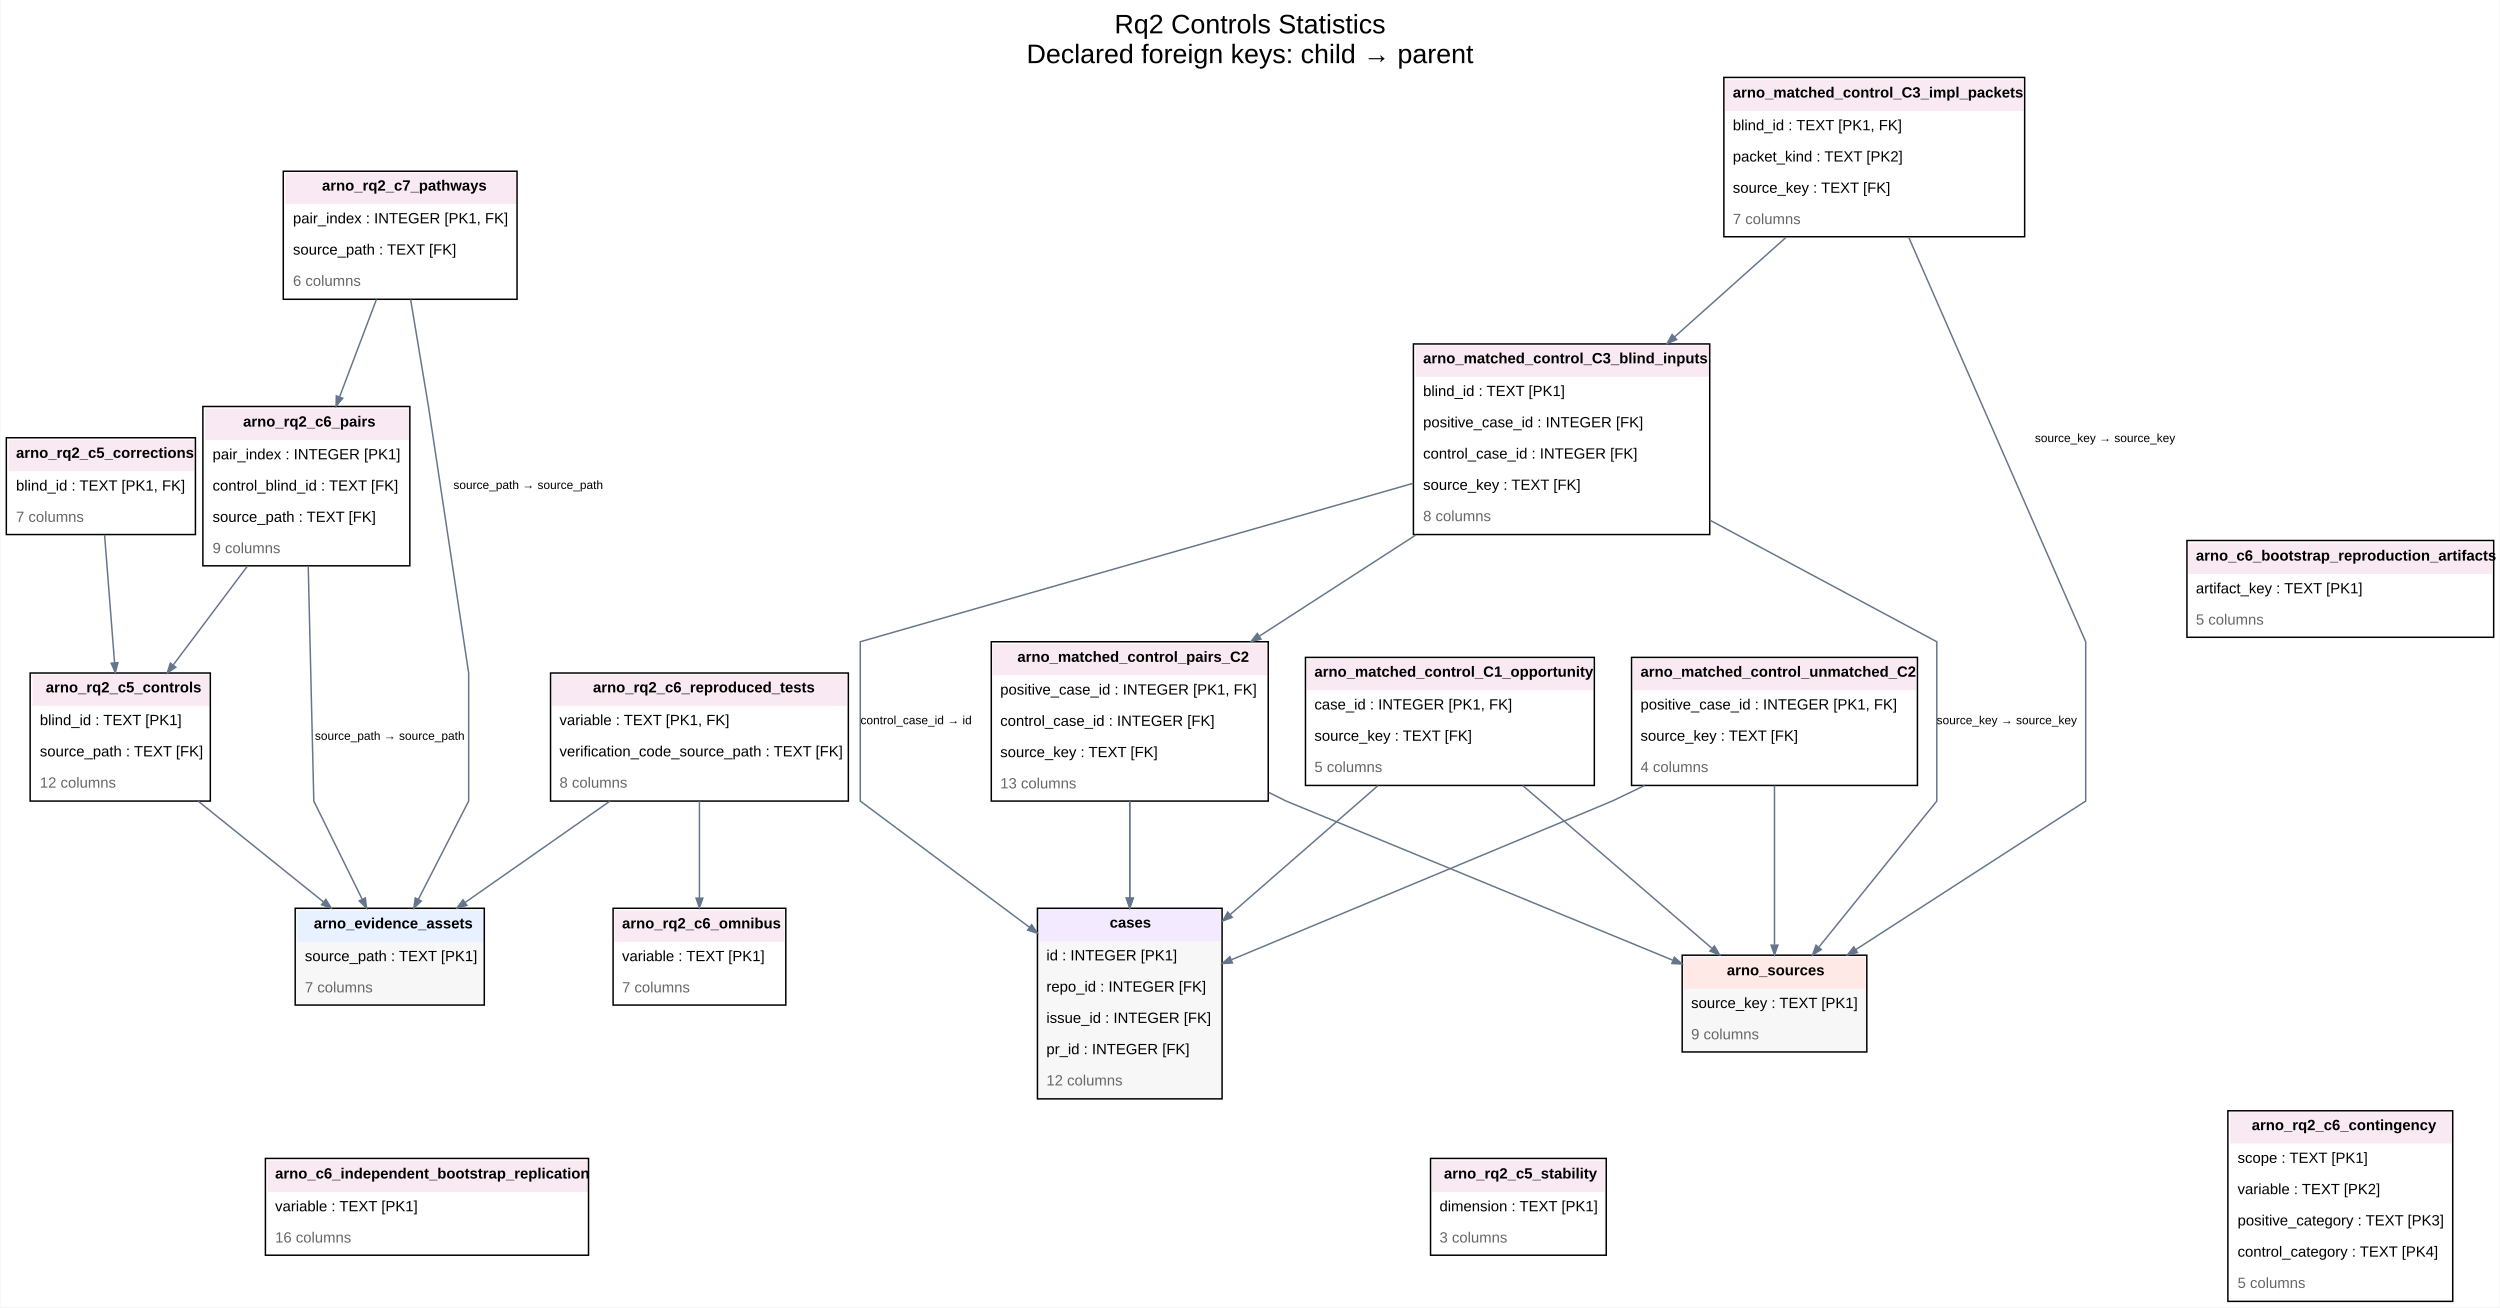
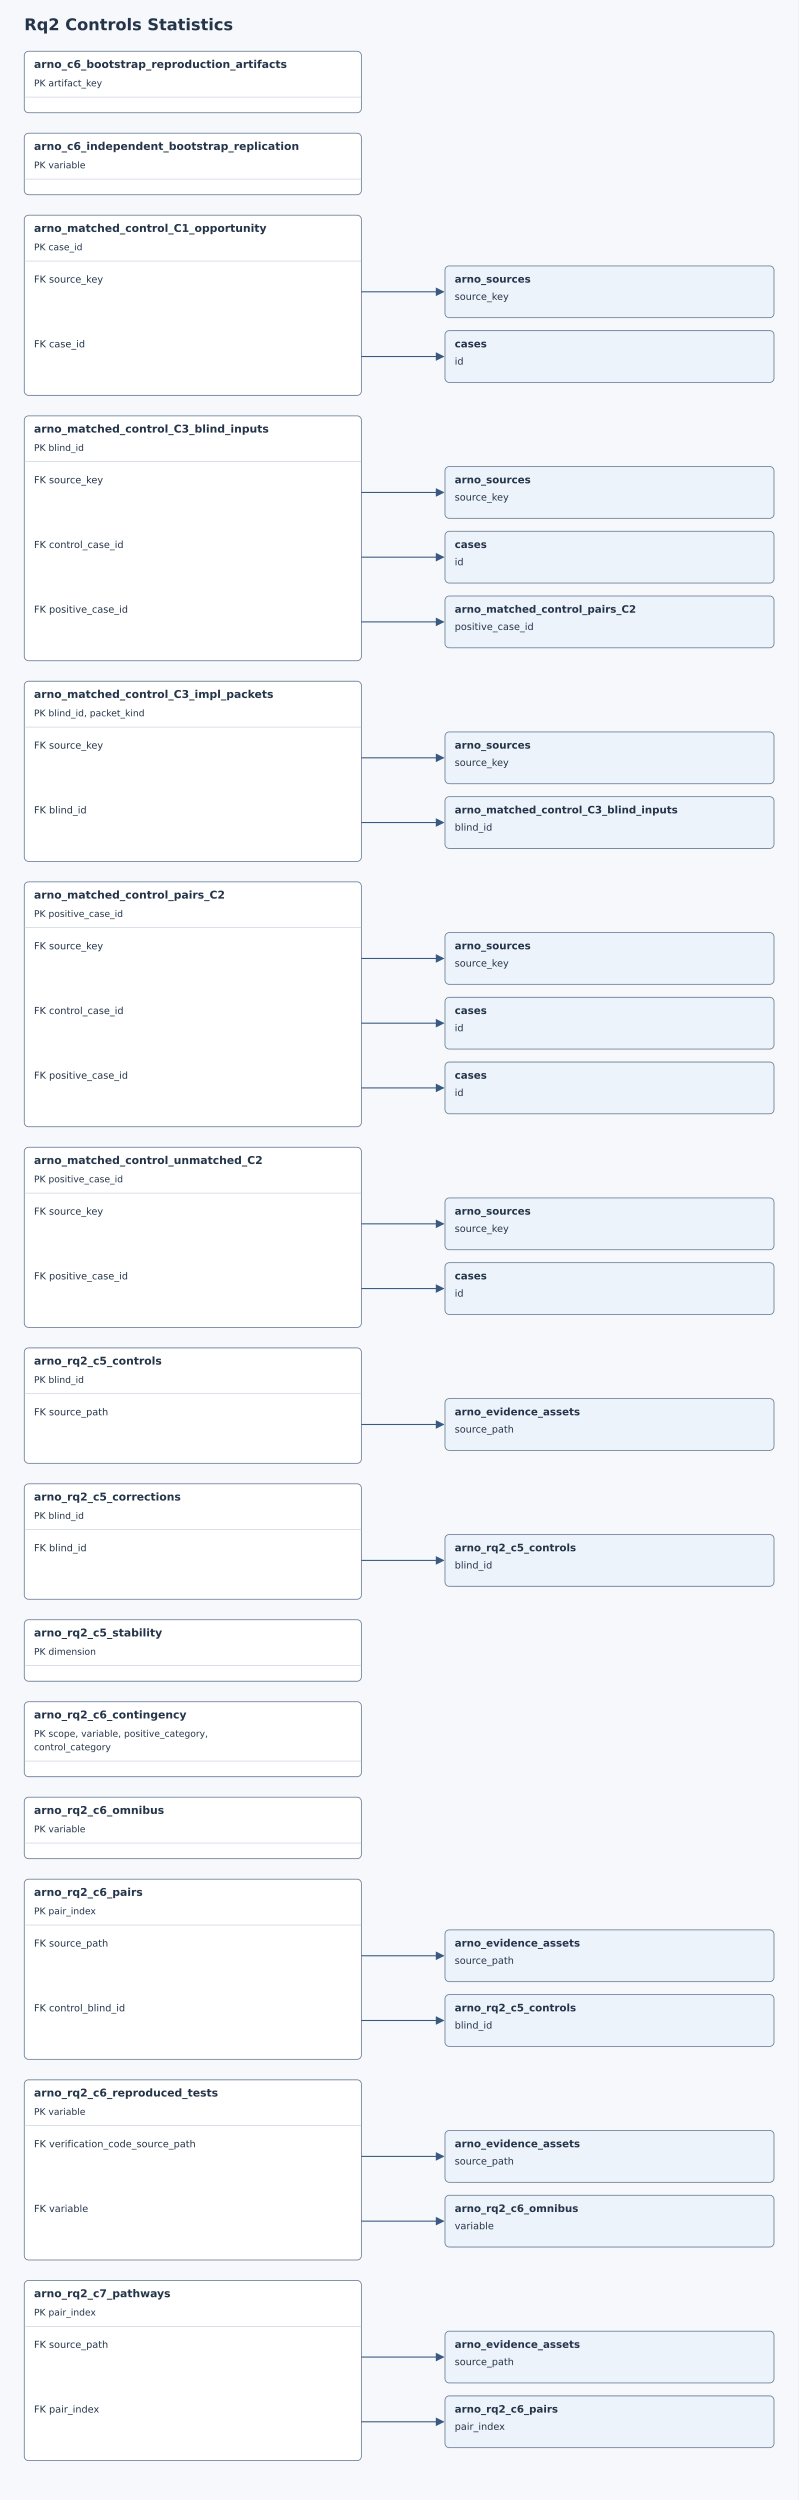
- <svg xmlns="http://www.w3.org/2000/svg" xmlns:xlink="http://www.w3.org/1999/xlink" width="1679pt" height="878pt" viewBox="0.00 0.00 1678.50 878.00">
-   <g id="graph0" class="graph" transform="scale(1 1) rotate(0) translate(4 874)">
-     <polygon fill="white" stroke="transparent" points="-4,4 -4,-874 1674.5,-874 1674.5,4 -4,4" />
-     <text text-anchor="middle" x="835.25" y="-851.6" font-family="Arial" font-size="18.00">Rq2 Controls Statistics</text>
-     <text text-anchor="middle" x="835.25" y="-831.6" font-family="Arial" font-size="18.00">Declared foreign keys: child → parent</text>
-     <g id="node1" class="node">
-       <g id="a_node1">
-         <a xlink:title="artifact_provenance (external context)">
-           <polygon fill="#f7f7f7" stroke="transparent" points="194,-199 194,-264 321,-264 321,-199 194,-199" />
-           <polygon fill="#e8f1ff" stroke="transparent" points="195.5,-241.5 195.5,-262.5 320.5,-262.5 320.5,-241.5 195.5,-241.5" />
-           <text text-anchor="start" x="206.5" y="-250.5" font-family="Arial" font-weight="bold" font-size="10.00">arno_evidence_assets</text>
-           <text text-anchor="start" x="200.5" y="-228.5" font-family="Arial" font-size="10.00">source_path : TEXT [PK1]</text>
-           <text text-anchor="start" x="200.5" y="-207.5" font-family="Arial" font-size="10.00" fill="#666666">7 columns</text>
-           <polygon fill="none" stroke="black" points="194,-199 194,-264 321,-264 321,-199 194,-199" />
-         </a>
-       </g>
-     </g>
-     <g id="node2" class="node">
-       <g id="a_node2">
-         <a xlink:title="mining_baseline (external context)">
-           <polygon fill="#f7f7f7" stroke="transparent" points="692.5,-136 692.5,-264 816.5,-264 816.5,-136 692.5,-136" />
-           <polygon fill="#f4eaff" stroke="transparent" points="693.5,-242 693.5,-263 815.5,-263 815.5,-242 693.5,-242" />
-           <text text-anchor="start" x="741" y="-251" font-family="Arial" font-weight="bold" font-size="10.00">cases</text>
-           <text text-anchor="start" x="698.5" y="-229" font-family="Arial" font-size="10.00">id : INTEGER [PK1]</text>
-           <text text-anchor="start" x="698.5" y="-208" font-family="Arial" font-size="10.00">repo_id : INTEGER [FK]</text>
-           <text text-anchor="start" x="698.5" y="-187" font-family="Arial" font-size="10.00">issue_id : INTEGER [FK]</text>
-           <text text-anchor="start" x="698.5" y="-166" font-family="Arial" font-size="10.00">pr_id : INTEGER [FK]</text>
-           <text text-anchor="start" x="698.5" y="-145" font-family="Arial" font-size="10.00" fill="#666666">12 columns</text>
-           <polygon fill="none" stroke="black" points="692.5,-136 692.5,-264 816.5,-264 816.5,-136 692.5,-136" />
-         </a>
-       </g>
-     </g>
-     <g id="node3" class="node">
-       <g id="a_node3">
-         <a xlink:title="provenance_audit (external context)">
-           <polygon fill="#f7f7f7" stroke="transparent" points="1125.5,-167.5 1125.5,-232.5 1249.5,-232.5 1249.5,-167.5 1125.5,-167.5" />
-           <polygon fill="#ffe9e6" stroke="transparent" points="1126.5,-210 1126.5,-231 1248.5,-231 1248.5,-210 1126.5,-210" />
-           <text text-anchor="start" x="1155.5" y="-219" font-family="Arial" font-weight="bold" font-size="10.00">arno_sources</text>
-           <text text-anchor="start" x="1131.5" y="-197" font-family="Arial" font-size="10.00">source_key : TEXT [PK1]</text>
-           <text text-anchor="start" x="1131.5" y="-176" font-family="Arial" font-size="10.00" fill="#666666">9 columns</text>
-           <polygon fill="none" stroke="black" points="1125.5,-167.5 1125.5,-232.5 1249.5,-232.5 1249.5,-167.5 1125.5,-167.5" />
-         </a>
-       </g>
-     </g>
-     <g id="node4" class="node">
-       <g id="a_node4">
-         <a xlink:title="rq2_controls_statistics">
-           <polygon fill="white" stroke="transparent" points="1464.5,-446 1464.5,-511 1670.5,-511 1670.5,-446 1464.5,-446" />
-           <polygon fill="#f8e9f2" stroke="transparent" points="1465.5,-488.5 1465.5,-509.5 1669.5,-509.5 1669.5,-488.5 1465.5,-488.5" />
-           <text text-anchor="start" x="1470.5" y="-497.5" font-family="Arial" font-weight="bold" font-size="10.00">arno_c6_bootstrap_reproduction_artifacts</text>
-           <text text-anchor="start" x="1470.5" y="-475.5" font-family="Arial" font-size="10.00">artifact_key : TEXT [PK1]</text>
-           <text text-anchor="start" x="1470.5" y="-454.5" font-family="Arial" font-size="10.00" fill="#666666">5 columns</text>
-           <polygon fill="none" stroke="black" points="1464.5,-446 1464.5,-511 1670.5,-511 1670.5,-446 1464.5,-446" />
-         </a>
-       </g>
-     </g>
-     <g id="node5" class="node">
-       <g id="a_node5">
-         <a xlink:title="rq2_controls_statistics">
-           <polygon fill="white" stroke="transparent" points="174,-31 174,-96 391,-96 391,-31 174,-31" />
-           <polygon fill="#f8e9f2" stroke="transparent" points="175.5,-73.5 175.5,-94.5 390.5,-94.5 390.5,-73.5 175.5,-73.5" />
-           <text text-anchor="start" x="180.5" y="-82.5" font-family="Arial" font-weight="bold" font-size="10.00">arno_c6_independent_bootstrap_replication</text>
-           <text text-anchor="start" x="180.5" y="-60.5" font-family="Arial" font-size="10.00">variable : TEXT [PK1]</text>
-           <text text-anchor="start" x="180.5" y="-39.5" font-family="Arial" font-size="10.00" fill="#666666">16 columns</text>
-           <polygon fill="none" stroke="black" points="174,-31 174,-96 391,-96 391,-31 174,-31" />
-         </a>
-       </g>
-     </g>
-     <g id="node6" class="node">
-       <g id="a_node6">
-         <a xlink:title="rq2_controls_statistics">
-           <polygon fill="white" stroke="transparent" points="872.5,-346.5 872.5,-432.5 1066.5,-432.5 1066.5,-346.5 872.5,-346.5" />
-           <polygon fill="#f8e9f2" stroke="transparent" points="873.5,-410.5 873.5,-431.5 1065.5,-431.5 1065.5,-410.5 873.5,-410.5" />
-           <text text-anchor="start" x="878.5" y="-419.5" font-family="Arial" font-weight="bold" font-size="10.00">arno_matched_control_C1_opportunity</text>
-           <text text-anchor="start" x="878.5" y="-397.5" font-family="Arial" font-size="10.00">case_id : INTEGER [PK1, FK]</text>
-           <text text-anchor="start" x="878.5" y="-376.5" font-family="Arial" font-size="10.00">source_key : TEXT [FK]</text>
-           <text text-anchor="start" x="878.5" y="-355.5" font-family="Arial" font-size="10.00" fill="#666666">5 columns</text>
-           <polygon fill="none" stroke="black" points="872.5,-346.5 872.5,-432.5 1066.5,-432.5 1066.5,-346.5 872.5,-346.5" />
-         </a>
-       </g>
-     </g>
-     <g id="edge2" class="edge">
-       <path fill="none" stroke="#65758b" d="M921.25,-346.42C891.99,-320.9 854.21,-287.95 822.01,-259.87" />
-       <polygon fill="#65758b" stroke="#65758b" points="823.29,-257.97 816.89,-255.41 820.29,-261.4 823.29,-257.97" />
-     </g>
-     <g id="edge1" class="edge">
-       <path fill="none" stroke="#65758b" d="M1018.42,-346.42C1056.59,-313.59 1109.05,-268.47 1145.37,-237.23" />
-       <polygon fill="#65758b" stroke="#65758b" points="1147.16,-238.69 1150.61,-232.73 1144.2,-235.24 1147.16,-238.69" />
-     </g>
-     <g id="node7" class="node">
-       <g id="a_node7">
-         <a xlink:title="rq2_controls_statistics">
-           <polygon fill="white" stroke="transparent" points="945,-515 945,-643 1144,-643 1144,-515 945,-515" />
-           <polygon fill="#f8e9f2" stroke="transparent" points="946.5,-621 946.5,-642 1143.5,-642 1143.5,-621 946.5,-621" />
-           <text text-anchor="start" x="951.5" y="-630" font-family="Arial" font-weight="bold" font-size="10.00">arno_matched_control_C3_blind_inputs</text>
-           <text text-anchor="start" x="951.5" y="-608" font-family="Arial" font-size="10.00">blind_id : TEXT [PK1]</text>
-           <text text-anchor="start" x="951.5" y="-587" font-family="Arial" font-size="10.00">positive_case_id : INTEGER [FK]</text>
-           <text text-anchor="start" x="951.5" y="-566" font-family="Arial" font-size="10.00">control_case_id : INTEGER [FK]</text>
-           <text text-anchor="start" x="951.5" y="-545" font-family="Arial" font-size="10.00">source_key : TEXT [FK]</text>
-           <text text-anchor="start" x="951.5" y="-524" font-family="Arial" font-size="10.00" fill="#666666">8 columns</text>
-           <polygon fill="none" stroke="black" points="945,-515 945,-643 1144,-643 1144,-515 945,-515" />
-         </a>
-       </g>
-     </g>
-     <g id="edge4" class="edge">
-       <path fill="none" stroke="#65758b" d="M944.9,-549.45C806.68,-509.83 573.5,-443 573.5,-443 573.5,-443 573.5,-336 573.5,-336 573.5,-336 635.72,-289.59 687.2,-251.2" />
-       <polygon fill="#65758b" stroke="#65758b" points="688.61,-252.98 692.46,-247.27 685.89,-249.33 688.61,-252.98" />
-       <text text-anchor="middle" x="611" y="-387.6" font-family="Arial" font-size="8.00">control_case_id → id</text>
-     </g>
-     <g id="edge3" class="edge">
-       <path fill="none" stroke="#65758b" d="M1144.1,-524.64C1214.54,-486.91 1296.5,-443 1296.5,-443 1296.5,-443 1296.5,-336 1296.5,-336 1296.5,-336 1249.58,-277.89 1217.31,-237.92" />
-       <polygon fill="#65758b" stroke="#65758b" points="1218.91,-236.28 1213.06,-232.65 1215.37,-239.14 1218.91,-236.28" />
-       <text text-anchor="middle" x="1343.5" y="-387.6" font-family="Arial" font-size="8.00">source_key → source_key</text>
-     </g>
-     <g id="node9" class="node">
-       <g id="a_node9">
-         <a xlink:title="rq2_controls_statistics">
-           <polygon fill="white" stroke="transparent" points="661.5,-336 661.5,-443 847.5,-443 847.5,-336 661.5,-336" />
-           <polygon fill="#f8e9f2" stroke="transparent" points="662.5,-420.5 662.5,-441.5 846.5,-441.5 846.5,-420.5 662.5,-420.5" />
-           <text text-anchor="start" x="679" y="-429.5" font-family="Arial" font-weight="bold" font-size="10.00">arno_matched_control_pairs_C2</text>
-           <text text-anchor="start" x="667.5" y="-407.5" font-family="Arial" font-size="10.00">positive_case_id : INTEGER [PK1, FK]</text>
-           <text text-anchor="start" x="667.5" y="-386.5" font-family="Arial" font-size="10.00">control_case_id : INTEGER [FK]</text>
-           <text text-anchor="start" x="667.5" y="-365.5" font-family="Arial" font-size="10.00">source_key : TEXT [FK]</text>
-           <text text-anchor="start" x="667.5" y="-344.5" font-family="Arial" font-size="10.00" fill="#666666">13 columns</text>
-           <polygon fill="none" stroke="black" points="661.5,-336 661.5,-443 847.5,-443 847.5,-336 661.5,-336" />
-         </a>
-       </g>
-     </g>
-     <g id="edge5" class="edge">
-       <path fill="none" stroke="#65758b" d="M946.72,-514.78C912.68,-492.77 874.74,-468.24 841.62,-446.83" />
-       <polygon fill="#65758b" stroke="#65758b" points="842.62,-444.76 835.92,-443.14 840.15,-448.58 842.62,-444.76" />
-     </g>
-     <g id="node8" class="node">
-       <g id="a_node8">
-         <a xlink:title="rq2_controls_statistics">
-           <polygon fill="white" stroke="transparent" points="1153.5,-715 1153.5,-822 1355.5,-822 1355.5,-715 1153.5,-715" />
-           <polygon fill="#f8e9f2" stroke="transparent" points="1154.5,-799.5 1154.5,-820.5 1354.5,-820.5 1354.5,-799.5 1154.5,-799.5" />
-           <text text-anchor="start" x="1159.5" y="-808.5" font-family="Arial" font-weight="bold" font-size="10.00">arno_matched_control_C3_impl_packets</text>
-           <text text-anchor="start" x="1159.5" y="-786.5" font-family="Arial" font-size="10.00">blind_id : TEXT [PK1, FK]</text>
-           <text text-anchor="start" x="1159.5" y="-765.5" font-family="Arial" font-size="10.00">packet_kind : TEXT [PK2]</text>
-           <text text-anchor="start" x="1159.5" y="-744.5" font-family="Arial" font-size="10.00">source_key : TEXT [FK]</text>
-           <text text-anchor="start" x="1159.5" y="-723.5" font-family="Arial" font-size="10.00" fill="#666666">7 columns</text>
-           <polygon fill="none" stroke="black" points="1153.5,-715 1153.5,-822 1355.5,-822 1355.5,-715 1153.5,-715" />
-         </a>
-       </g>
-     </g>
-     <g id="edge6" class="edge">
-       <path fill="none" stroke="#65758b" d="M1277.63,-714.64C1317.87,-622.69 1396.5,-443 1396.5,-443 1396.5,-443 1396.5,-336 1396.5,-336 1396.5,-336 1303.95,-276.22 1242.02,-236.22" />
-       <polygon fill="#65758b" stroke="#65758b" points="1243.2,-234.27 1236.5,-232.65 1240.73,-238.09 1243.2,-234.27" />
-       <text text-anchor="middle" x="1409.5" y="-577.1" font-family="Arial" font-size="8.00">source_key → source_key</text>
-     </g>
-     <g id="edge7" class="edge">
-       <path fill="none" stroke="#65758b" d="M1195.44,-714.77C1172.13,-693.95 1145.05,-669.78 1120.32,-647.69" />
-       <polygon fill="#65758b" stroke="#65758b" points="1121.77,-645.94 1115.4,-643.31 1118.74,-649.33 1121.77,-645.94" />
-     </g>
-     <g id="edge9" class="edge">
-       <path fill="none" stroke="#65758b" d="M754.5,-335.77C754.5,-315.65 754.5,-292.38 754.5,-270.91" />
-       <polygon fill="#65758b" stroke="#65758b" points="756.78,-270.81 754.5,-264.31 752.23,-270.81 756.78,-270.81" />
-     </g>
-     <g id="edge10" class="edge">
-       <path fill="none" stroke="#65758b" d="M754.5,-335.77C754.5,-315.65 754.5,-292.38 754.5,-270.91" />
-       <polygon fill="#65758b" stroke="#65758b" points="756.78,-270.81 754.5,-264.31 752.23,-270.81 756.78,-270.81" />
-     </g>
-     <g id="edge8" class="edge">
-       <path fill="none" stroke="#65758b" d="M847.86,-341.82C855,-338.25 859.5,-336 859.5,-336 859.5,-336 1023.07,-268.68 1119.19,-229.12" />
-       <polygon fill="#65758b" stroke="#65758b" points="1120.28,-231.13 1125.42,-226.55 1118.54,-226.92 1120.28,-231.13" />
-     </g>
-     <g id="node10" class="node">
-       <g id="a_node10">
-         <a xlink:title="rq2_controls_statistics">
-           <polygon fill="white" stroke="transparent" points="1091.5,-346.5 1091.5,-432.5 1283.5,-432.5 1283.5,-346.5 1091.5,-346.5" />
-           <polygon fill="#f8e9f2" stroke="transparent" points="1092.5,-410.5 1092.5,-431.5 1282.5,-431.5 1282.5,-410.5 1092.5,-410.5" />
-           <text text-anchor="start" x="1097.5" y="-419.5" font-family="Arial" font-weight="bold" font-size="10.00">arno_matched_control_unmatched_C2</text>
-           <text text-anchor="start" x="1097.5" y="-397.5" font-family="Arial" font-size="10.00">positive_case_id : INTEGER [PK1, FK]</text>
-           <text text-anchor="start" x="1097.5" y="-376.5" font-family="Arial" font-size="10.00">source_key : TEXT [FK]</text>
-           <text text-anchor="start" x="1097.5" y="-355.5" font-family="Arial" font-size="10.00" fill="#666666">4 columns</text>
-           <polygon fill="none" stroke="black" points="1091.5,-346.5 1091.5,-432.5 1283.5,-432.5 1283.5,-346.5 1091.5,-346.5" />
-         </a>
-       </g>
-     </g>
-     <g id="edge12" class="edge">
-       <path fill="none" stroke="#65758b" d="M1100.3,-346.5C1087.49,-340.33 1078.5,-336 1078.5,-336 1078.5,-336 917.8,-269.04 822.75,-229.44" />
-       <polygon fill="#65758b" stroke="#65758b" points="823.46,-227.27 816.59,-226.87 821.71,-231.47 823.46,-227.27" />
-     </g>
-     <g id="edge11" class="edge">
-       <path fill="none" stroke="#65758b" d="M1187.5,-346.42C1187.5,-314.4 1187.5,-270.68 1187.5,-239.56" />
-       <polygon fill="#65758b" stroke="#65758b" points="1189.78,-239.23 1187.5,-232.73 1185.23,-239.23 1189.78,-239.23" />
-     </g>
-     <g id="node11" class="node">
-       <g id="a_node11">
-         <a xlink:title="rq2_controls_statistics">
-           <polygon fill="white" stroke="transparent" points="16,-336 16,-422 137,-422 137,-336 16,-336" />
-           <polygon fill="#f8e9f2" stroke="transparent" points="17.5,-400 17.5,-421 136.5,-421 136.5,-400 17.5,-400" />
-           <text text-anchor="start" x="26.5" y="-409" font-family="Arial" font-weight="bold" font-size="10.00">arno_rq2_c5_controls</text>
-           <text text-anchor="start" x="22.5" y="-387" font-family="Arial" font-size="10.00">blind_id : TEXT [PK1]</text>
-           <text text-anchor="start" x="22.5" y="-366" font-family="Arial" font-size="10.00">source_path : TEXT [FK]</text>
-           <text text-anchor="start" x="22.5" y="-345" font-family="Arial" font-size="10.00" fill="#666666">12 columns</text>
-           <polygon fill="none" stroke="black" points="16,-336 16,-422 137,-422 137,-336 16,-336" />
-         </a>
-       </g>
-     </g>
-     <g id="edge13" class="edge">
-       <path fill="none" stroke="#65758b" d="M128.85,-335.92C155.46,-314.52 187.46,-288.8 212.88,-268.36" />
-       <polygon fill="#65758b" stroke="#65758b" points="214.57,-269.93 218.21,-264.09 211.72,-266.39 214.57,-269.93" />
-     </g>
-     <g id="node12" class="node">
-       <g id="a_node12">
-         <a xlink:title="rq2_controls_statistics">
-           <polygon fill="white" stroke="transparent" points="0,-515 0,-580 127,-580 127,-515 0,-515" />
-           <polygon fill="#f8e9f2" stroke="transparent" points="1.5,-557.5 1.5,-578.5 126.5,-578.5 126.5,-557.5 1.5,-557.5" />
-           <text text-anchor="start" x="6.5" y="-566.5" font-family="Arial" font-weight="bold" font-size="10.00">arno_rq2_c5_corrections</text>
-           <text text-anchor="start" x="6.5" y="-544.5" font-family="Arial" font-size="10.00">blind_id : TEXT [PK1, FK]</text>
-           <text text-anchor="start" x="6.5" y="-523.5" font-family="Arial" font-size="10.00" fill="#666666">7 columns</text>
-           <polygon fill="none" stroke="black" points="0,-515 0,-580 127,-580 127,-515 0,-515" />
-         </a>
-       </g>
-     </g>
-     <g id="edge14" class="edge">
-       <path fill="none" stroke="#65758b" d="M65.98,-514.79C67.87,-490.51 70.52,-456.58 72.69,-428.84" />
-       <polygon fill="#65758b" stroke="#65758b" points="74.96,-428.95 73.2,-422.29 70.42,-428.6 74.96,-428.95" />
-     </g>
-     <g id="node13" class="node">
-       <g id="a_node13">
-         <a xlink:title="rq2_controls_statistics">
-           <polygon fill="white" stroke="transparent" points="956.5,-31 956.5,-96 1074.5,-96 1074.5,-31 956.5,-31" />
-           <polygon fill="#f8e9f2" stroke="transparent" points="957.5,-73.5 957.5,-94.5 1073.5,-94.5 1073.5,-73.5 957.5,-73.5" />
-           <text text-anchor="start" x="965.5" y="-82.5" font-family="Arial" font-weight="bold" font-size="10.00">arno_rq2_c5_stability</text>
-           <text text-anchor="start" x="962.5" y="-60.5" font-family="Arial" font-size="10.00">dimension : TEXT [PK1]</text>
-           <text text-anchor="start" x="962.5" y="-39.5" font-family="Arial" font-size="10.00" fill="#666666">3 columns</text>
-           <polygon fill="none" stroke="black" points="956.5,-31 956.5,-96 1074.5,-96 1074.5,-31 956.5,-31" />
-         </a>
-       </g>
-     </g>
-     <g id="node14" class="node">
-       <g id="a_node14">
-         <a xlink:title="rq2_controls_statistics">
-           <polygon fill="white" stroke="transparent" points="1492,0 1492,-128 1643,-128 1643,0 1492,0" />
-           <polygon fill="#f8e9f2" stroke="transparent" points="1493.5,-106 1493.5,-127 1642.5,-127 1642.5,-106 1493.5,-106" />
-           <text text-anchor="start" x="1508" y="-115" font-family="Arial" font-weight="bold" font-size="10.00">arno_rq2_c6_contingency</text>
-           <text text-anchor="start" x="1498.5" y="-93" font-family="Arial" font-size="10.00">scope : TEXT [PK1]</text>
-           <text text-anchor="start" x="1498.5" y="-72" font-family="Arial" font-size="10.00">variable : TEXT [PK2]</text>
-           <text text-anchor="start" x="1498.5" y="-51" font-family="Arial" font-size="10.00">positive_category : TEXT [PK3]</text>
-           <text text-anchor="start" x="1498.5" y="-30" font-family="Arial" font-size="10.00">control_category : TEXT [PK4]</text>
-           <text text-anchor="start" x="1498.5" y="-9" font-family="Arial" font-size="10.00" fill="#666666">5 columns</text>
-           <polygon fill="none" stroke="black" points="1492,0 1492,-128 1643,-128 1643,0 1492,0" />
-         </a>
-       </g>
-     </g>
-     <g id="node15" class="node">
-       <g id="a_node15">
-         <a xlink:title="rq2_controls_statistics">
-           <polygon fill="white" stroke="transparent" points="407.5,-199 407.5,-264 523.5,-264 523.5,-199 407.5,-199" />
-           <polygon fill="#f8e9f2" stroke="transparent" points="408.5,-241.5 408.5,-262.5 522.5,-262.5 522.5,-241.5 408.5,-241.5" />
-           <text text-anchor="start" x="413.5" y="-250.5" font-family="Arial" font-weight="bold" font-size="10.00">arno_rq2_c6_omnibus</text>
-           <text text-anchor="start" x="413.5" y="-228.5" font-family="Arial" font-size="10.00">variable : TEXT [PK1]</text>
-           <text text-anchor="start" x="413.5" y="-207.5" font-family="Arial" font-size="10.00" fill="#666666">7 columns</text>
-           <polygon fill="none" stroke="black" points="407.5,-199 407.5,-264 523.5,-264 523.5,-199 407.5,-199" />
-         </a>
-       </g>
-     </g>
-     <g id="node16" class="node">
-       <g id="a_node16">
-         <a xlink:title="rq2_controls_statistics">
-           <polygon fill="white" stroke="transparent" points="132,-494 132,-601 271,-601 271,-494 132,-494" />
-           <polygon fill="#f8e9f2" stroke="transparent" points="133.5,-578.5 133.5,-599.5 270.5,-599.5 270.5,-578.5 133.5,-578.5" />
-           <text text-anchor="start" x="159" y="-587.5" font-family="Arial" font-weight="bold" font-size="10.00">arno_rq2_c6_pairs</text>
-           <text text-anchor="start" x="138.5" y="-565.5" font-family="Arial" font-size="10.00">pair_index : INTEGER [PK1]</text>
-           <text text-anchor="start" x="138.5" y="-544.5" font-family="Arial" font-size="10.00">control_blind_id : TEXT [FK]</text>
-           <text text-anchor="start" x="138.5" y="-523.5" font-family="Arial" font-size="10.00">source_path : TEXT [FK]</text>
-           <text text-anchor="start" x="138.5" y="-502.5" font-family="Arial" font-size="10.00" fill="#666666">9 columns</text>
-           <polygon fill="none" stroke="black" points="132,-494 132,-601 271,-601 271,-494 132,-494" />
-         </a>
-       </g>
-     </g>
-     <g id="edge15" class="edge">
-       <path fill="none" stroke="#65758b" d="M202.75,-493.92C204.23,-431.58 206.5,-336 206.5,-336 206.5,-336 224.3,-299.88 238.87,-270.31" />
-       <polygon fill="#65758b" stroke="#65758b" points="241.09,-270.95 241.92,-264.12 237.01,-268.94 241.09,-270.95" />
-       <text text-anchor="middle" x="257.5" y="-377.1" font-family="Arial" font-size="8.00">source_path → source_path</text>
-     </g>
-     <g id="edge16" class="edge">
-       <path fill="none" stroke="#65758b" d="M161.95,-493.82C145.99,-472.57 127.72,-448.23 112.18,-427.53" />
-       <polygon fill="#65758b" stroke="#65758b" points="113.81,-425.9 108.08,-422.07 110.17,-428.63 113.81,-425.9" />
-     </g>
-     <g id="node17" class="node">
-       <g id="a_node17">
-         <a xlink:title="rq2_controls_statistics">
-           <polygon fill="white" stroke="transparent" points="365.5,-336 365.5,-422 565.5,-422 565.5,-336 365.5,-336" />
-           <polygon fill="#f8e9f2" stroke="transparent" points="366.5,-400 366.5,-421 564.5,-421 564.5,-400 366.5,-400" />
-           <text text-anchor="start" x="394" y="-409" font-family="Arial" font-weight="bold" font-size="10.00">arno_rq2_c6_reproduced_tests</text>
-           <text text-anchor="start" x="371.5" y="-387" font-family="Arial" font-size="10.00">variable : TEXT [PK1, FK]</text>
-           <text text-anchor="start" x="371.5" y="-366" font-family="Arial" font-size="10.00">verification_code_source_path : TEXT [FK]</text>
-           <text text-anchor="start" x="371.5" y="-345" font-family="Arial" font-size="10.00" fill="#666666">8 columns</text>
-           <polygon fill="none" stroke="black" points="365.5,-336 365.5,-422 565.5,-422 565.5,-336 365.5,-336" />
-         </a>
-       </g>
-     </g>
-     <g id="edge17" class="edge">
-       <path fill="none" stroke="#65758b" d="M405.34,-335.92C374.5,-314.35 337.37,-288.37 308.04,-267.85" />
-       <polygon fill="#65758b" stroke="#65758b" points="309.29,-265.95 302.65,-264.09 306.68,-269.68 309.29,-265.95" />
-     </g>
-     <g id="edge18" class="edge">
-       <path fill="none" stroke="#65758b" d="M465.5,-335.92C465.5,-315.41 465.5,-290.91 465.5,-270.92" />
-       <polygon fill="#65758b" stroke="#65758b" points="467.78,-270.82 465.5,-264.32 463.23,-270.82 467.78,-270.82" />
-     </g>
-     <g id="node18" class="node">
-       <g id="a_node18">
-         <a xlink:title="rq2_controls_statistics">
-           <polygon fill="white" stroke="transparent" points="186,-673 186,-759 343,-759 343,-673 186,-673" />
-           <polygon fill="#f8e9f2" stroke="transparent" points="187.5,-737 187.5,-758 342.5,-758 342.5,-737 187.5,-737" />
-           <text text-anchor="start" x="212" y="-746" font-family="Arial" font-weight="bold" font-size="10.00">arno_rq2_c7_pathways</text>
-           <text text-anchor="start" x="192.5" y="-724" font-family="Arial" font-size="10.00">pair_index : INTEGER [PK1, FK]</text>
-           <text text-anchor="start" x="192.5" y="-703" font-family="Arial" font-size="10.00">source_path : TEXT [FK]</text>
-           <text text-anchor="start" x="192.5" y="-682" font-family="Arial" font-size="10.00" fill="#666666">6 columns</text>
-           <polygon fill="none" stroke="black" points="186,-673 186,-759 343,-759 343,-673 186,-673" />
-         </a>
-       </g>
-     </g>
-     <g id="edge19" class="edge">
-       <path fill="none" stroke="#65758b" d="M271.52,-672.87C276.93,-640.4 283.5,-601 283.5,-601 283.5,-601 310.5,-422 310.5,-422 310.5,-422 310.5,-336 310.5,-336 310.5,-336 291.85,-299.57 276.67,-269.94" />
-       <polygon fill="#65758b" stroke="#65758b" points="278.68,-268.86 273.69,-264.12 274.63,-270.94 278.68,-268.86" />
-       <text text-anchor="middle" x="350.5" y="-545.6" font-family="Arial" font-size="8.00">source_path → source_path</text>
-     </g>
-     <g id="edge20" class="edge">
-       <path fill="none" stroke="#65758b" d="M248.6,-672.99C241.1,-653.17 232.03,-629.18 223.85,-607.58" />
-       <polygon fill="#65758b" stroke="#65758b" points="225.89,-606.53 221.46,-601.25 221.63,-608.14 225.89,-606.53" />
-     </g>
-   </g>
+ <svg xmlns="http://www.w3.org/2000/svg" width="1480" height="4635" viewBox="0 0 1480 4635">
+   <defs>
+     <marker id="arrow" markerWidth="8" markerHeight="8" refX="7" refY="4" orient="auto">
+       <path d="M0,0 L8,4 L0,8 Z" fill="#385a80" />
+     </marker>
+   </defs>
+   <rect width="100%" height="100%" fill="#f6f8fb" />
+   <text x="45" y="56" font-family="DejaVu Sans, sans-serif" font-size="30" font-weight="bold" fill="#243449">Rq2 Controls Statistics</text>
+   <rect x="45" y="95" width="625" height="114" rx="8" fill="white" stroke="#667b95" stroke-width="1.5" />
+   <text x="63" y="126" font-family="DejaVu Sans, sans-serif" font-size="20" font-weight="bold" fill="#243449">arno_c6_bootstrap_reproduction_artifacts</text>
+   <text x="63" y="160" font-family="DejaVu Sans, sans-serif" font-size="17" font-weight="normal" fill="#243449">PK  artifact_key</text>
+   <line x1="45" y1="180" x2="670" y2="180" stroke="#bbc6d4" />
+   <rect x="45" y="247" width="625" height="114" rx="8" fill="white" stroke="#667b95" stroke-width="1.5" />
+   <text x="63" y="278" font-family="DejaVu Sans, sans-serif" font-size="20" font-weight="bold" fill="#243449">arno_c6_independent_bootstrap_replication</text>
+   <text x="63" y="312" font-family="DejaVu Sans, sans-serif" font-size="17" font-weight="normal" fill="#243449">PK  variable</text>
+   <line x1="45" y1="332" x2="670" y2="332" stroke="#bbc6d4" />
+   <rect x="45" y="399" width="625" height="334" rx="8" fill="white" stroke="#667b95" stroke-width="1.5" />
+   <text x="63" y="430" font-family="DejaVu Sans, sans-serif" font-size="20" font-weight="bold" fill="#243449">arno_matched_control_C1_opportunity</text>
+   <text x="63" y="464" font-family="DejaVu Sans, sans-serif" font-size="17" font-weight="normal" fill="#243449">PK  case_id</text>
+   <line x1="45" y1="484" x2="670" y2="484" stroke="#bbc6d4" />
+   <text x="63" y="524" font-family="DejaVu Sans, sans-serif" font-size="18" font-weight="normal" fill="#243449">FK  source_key</text>
+   <rect x="825" y="493" width="610" height="96" rx="8" fill="#edf3fa" stroke="#667b95" stroke-width="1.5" />
+   <text x="843" y="524" font-family="DejaVu Sans, sans-serif" font-size="19" font-weight="bold" fill="#243449">arno_sources</text>
+   <text x="843" y="556" font-family="DejaVu Sans, sans-serif" font-size="18" font-weight="normal" fill="#243449">source_key</text>
+   <path d="M 670 541.0 H 822" fill="none" stroke="#385a80" stroke-width="2" marker-end="url(#arrow)" />
+   <text x="63" y="644" font-family="DejaVu Sans, sans-serif" font-size="18" font-weight="normal" fill="#243449">FK  case_id</text>
+   <rect x="825" y="613" width="610" height="96" rx="8" fill="#edf3fa" stroke="#667b95" stroke-width="1.5" />
+   <text x="843" y="644" font-family="DejaVu Sans, sans-serif" font-size="19" font-weight="bold" fill="#243449">cases</text>
+   <text x="843" y="676" font-family="DejaVu Sans, sans-serif" font-size="18" font-weight="normal" fill="#243449">id</text>
+   <path d="M 670 661.0 H 822" fill="none" stroke="#385a80" stroke-width="2" marker-end="url(#arrow)" />
+   <rect x="45" y="771" width="625" height="454" rx="8" fill="white" stroke="#667b95" stroke-width="1.5" />
+   <text x="63" y="802" font-family="DejaVu Sans, sans-serif" font-size="20" font-weight="bold" fill="#243449">arno_matched_control_C3_blind_inputs</text>
+   <text x="63" y="836" font-family="DejaVu Sans, sans-serif" font-size="17" font-weight="normal" fill="#243449">PK  blind_id</text>
+   <line x1="45" y1="856" x2="670" y2="856" stroke="#bbc6d4" />
+   <text x="63" y="896" font-family="DejaVu Sans, sans-serif" font-size="18" font-weight="normal" fill="#243449">FK  source_key</text>
+   <rect x="825" y="865" width="610" height="96" rx="8" fill="#edf3fa" stroke="#667b95" stroke-width="1.5" />
+   <text x="843" y="896" font-family="DejaVu Sans, sans-serif" font-size="19" font-weight="bold" fill="#243449">arno_sources</text>
+   <text x="843" y="928" font-family="DejaVu Sans, sans-serif" font-size="18" font-weight="normal" fill="#243449">source_key</text>
+   <path d="M 670 913.0 H 822" fill="none" stroke="#385a80" stroke-width="2" marker-end="url(#arrow)" />
+   <text x="63" y="1016" font-family="DejaVu Sans, sans-serif" font-size="18" font-weight="normal" fill="#243449">FK  control_case_id</text>
+   <rect x="825" y="985" width="610" height="96" rx="8" fill="#edf3fa" stroke="#667b95" stroke-width="1.5" />
+   <text x="843" y="1016" font-family="DejaVu Sans, sans-serif" font-size="19" font-weight="bold" fill="#243449">cases</text>
+   <text x="843" y="1048" font-family="DejaVu Sans, sans-serif" font-size="18" font-weight="normal" fill="#243449">id</text>
+   <path d="M 670 1033.0 H 822" fill="none" stroke="#385a80" stroke-width="2" marker-end="url(#arrow)" />
+   <text x="63" y="1136" font-family="DejaVu Sans, sans-serif" font-size="18" font-weight="normal" fill="#243449">FK  positive_case_id</text>
+   <rect x="825" y="1105" width="610" height="96" rx="8" fill="#edf3fa" stroke="#667b95" stroke-width="1.5" />
+   <text x="843" y="1136" font-family="DejaVu Sans, sans-serif" font-size="19" font-weight="bold" fill="#243449">arno_matched_control_pairs_C2</text>
+   <text x="843" y="1168" font-family="DejaVu Sans, sans-serif" font-size="18" font-weight="normal" fill="#243449">positive_case_id</text>
+   <path d="M 670 1153.0 H 822" fill="none" stroke="#385a80" stroke-width="2" marker-end="url(#arrow)" />
+   <rect x="45" y="1263" width="625" height="334" rx="8" fill="white" stroke="#667b95" stroke-width="1.5" />
+   <text x="63" y="1294" font-family="DejaVu Sans, sans-serif" font-size="20" font-weight="bold" fill="#243449">arno_matched_control_C3_impl_packets</text>
+   <text x="63" y="1328" font-family="DejaVu Sans, sans-serif" font-size="17" font-weight="normal" fill="#243449">PK  blind_id, packet_kind</text>
+   <line x1="45" y1="1348" x2="670" y2="1348" stroke="#bbc6d4" />
+   <text x="63" y="1388" font-family="DejaVu Sans, sans-serif" font-size="18" font-weight="normal" fill="#243449">FK  source_key</text>
+   <rect x="825" y="1357" width="610" height="96" rx="8" fill="#edf3fa" stroke="#667b95" stroke-width="1.5" />
+   <text x="843" y="1388" font-family="DejaVu Sans, sans-serif" font-size="19" font-weight="bold" fill="#243449">arno_sources</text>
+   <text x="843" y="1420" font-family="DejaVu Sans, sans-serif" font-size="18" font-weight="normal" fill="#243449">source_key</text>
+   <path d="M 670 1405.0 H 822" fill="none" stroke="#385a80" stroke-width="2" marker-end="url(#arrow)" />
+   <text x="63" y="1508" font-family="DejaVu Sans, sans-serif" font-size="18" font-weight="normal" fill="#243449">FK  blind_id</text>
+   <rect x="825" y="1477" width="610" height="96" rx="8" fill="#edf3fa" stroke="#667b95" stroke-width="1.5" />
+   <text x="843" y="1508" font-family="DejaVu Sans, sans-serif" font-size="19" font-weight="bold" fill="#243449">arno_matched_control_C3_blind_inputs</text>
+   <text x="843" y="1540" font-family="DejaVu Sans, sans-serif" font-size="18" font-weight="normal" fill="#243449">blind_id</text>
+   <path d="M 670 1525.0 H 822" fill="none" stroke="#385a80" stroke-width="2" marker-end="url(#arrow)" />
+   <rect x="45" y="1635" width="625" height="454" rx="8" fill="white" stroke="#667b95" stroke-width="1.5" />
+   <text x="63" y="1666" font-family="DejaVu Sans, sans-serif" font-size="20" font-weight="bold" fill="#243449">arno_matched_control_pairs_C2</text>
+   <text x="63" y="1700" font-family="DejaVu Sans, sans-serif" font-size="17" font-weight="normal" fill="#243449">PK  positive_case_id</text>
+   <line x1="45" y1="1720" x2="670" y2="1720" stroke="#bbc6d4" />
+   <text x="63" y="1760" font-family="DejaVu Sans, sans-serif" font-size="18" font-weight="normal" fill="#243449">FK  source_key</text>
+   <rect x="825" y="1729" width="610" height="96" rx="8" fill="#edf3fa" stroke="#667b95" stroke-width="1.5" />
+   <text x="843" y="1760" font-family="DejaVu Sans, sans-serif" font-size="19" font-weight="bold" fill="#243449">arno_sources</text>
+   <text x="843" y="1792" font-family="DejaVu Sans, sans-serif" font-size="18" font-weight="normal" fill="#243449">source_key</text>
+   <path d="M 670 1777.0 H 822" fill="none" stroke="#385a80" stroke-width="2" marker-end="url(#arrow)" />
+   <text x="63" y="1880" font-family="DejaVu Sans, sans-serif" font-size="18" font-weight="normal" fill="#243449">FK  control_case_id</text>
+   <rect x="825" y="1849" width="610" height="96" rx="8" fill="#edf3fa" stroke="#667b95" stroke-width="1.5" />
+   <text x="843" y="1880" font-family="DejaVu Sans, sans-serif" font-size="19" font-weight="bold" fill="#243449">cases</text>
+   <text x="843" y="1912" font-family="DejaVu Sans, sans-serif" font-size="18" font-weight="normal" fill="#243449">id</text>
+   <path d="M 670 1897.0 H 822" fill="none" stroke="#385a80" stroke-width="2" marker-end="url(#arrow)" />
+   <text x="63" y="2000" font-family="DejaVu Sans, sans-serif" font-size="18" font-weight="normal" fill="#243449">FK  positive_case_id</text>
+   <rect x="825" y="1969" width="610" height="96" rx="8" fill="#edf3fa" stroke="#667b95" stroke-width="1.5" />
+   <text x="843" y="2000" font-family="DejaVu Sans, sans-serif" font-size="19" font-weight="bold" fill="#243449">cases</text>
+   <text x="843" y="2032" font-family="DejaVu Sans, sans-serif" font-size="18" font-weight="normal" fill="#243449">id</text>
+   <path d="M 670 2017.0 H 822" fill="none" stroke="#385a80" stroke-width="2" marker-end="url(#arrow)" />
+   <rect x="45" y="2127" width="625" height="334" rx="8" fill="white" stroke="#667b95" stroke-width="1.5" />
+   <text x="63" y="2158" font-family="DejaVu Sans, sans-serif" font-size="20" font-weight="bold" fill="#243449">arno_matched_control_unmatched_C2</text>
+   <text x="63" y="2192" font-family="DejaVu Sans, sans-serif" font-size="17" font-weight="normal" fill="#243449">PK  positive_case_id</text>
+   <line x1="45" y1="2212" x2="670" y2="2212" stroke="#bbc6d4" />
+   <text x="63" y="2252" font-family="DejaVu Sans, sans-serif" font-size="18" font-weight="normal" fill="#243449">FK  source_key</text>
+   <rect x="825" y="2221" width="610" height="96" rx="8" fill="#edf3fa" stroke="#667b95" stroke-width="1.5" />
+   <text x="843" y="2252" font-family="DejaVu Sans, sans-serif" font-size="19" font-weight="bold" fill="#243449">arno_sources</text>
+   <text x="843" y="2284" font-family="DejaVu Sans, sans-serif" font-size="18" font-weight="normal" fill="#243449">source_key</text>
+   <path d="M 670 2269.0 H 822" fill="none" stroke="#385a80" stroke-width="2" marker-end="url(#arrow)" />
+   <text x="63" y="2372" font-family="DejaVu Sans, sans-serif" font-size="18" font-weight="normal" fill="#243449">FK  positive_case_id</text>
+   <rect x="825" y="2341" width="610" height="96" rx="8" fill="#edf3fa" stroke="#667b95" stroke-width="1.5" />
+   <text x="843" y="2372" font-family="DejaVu Sans, sans-serif" font-size="19" font-weight="bold" fill="#243449">cases</text>
+   <text x="843" y="2404" font-family="DejaVu Sans, sans-serif" font-size="18" font-weight="normal" fill="#243449">id</text>
+   <path d="M 670 2389.0 H 822" fill="none" stroke="#385a80" stroke-width="2" marker-end="url(#arrow)" />
+   <rect x="45" y="2499" width="625" height="214" rx="8" fill="white" stroke="#667b95" stroke-width="1.5" />
+   <text x="63" y="2530" font-family="DejaVu Sans, sans-serif" font-size="20" font-weight="bold" fill="#243449">arno_rq2_c5_controls</text>
+   <text x="63" y="2564" font-family="DejaVu Sans, sans-serif" font-size="17" font-weight="normal" fill="#243449">PK  blind_id</text>
+   <line x1="45" y1="2584" x2="670" y2="2584" stroke="#bbc6d4" />
+   <text x="63" y="2624" font-family="DejaVu Sans, sans-serif" font-size="18" font-weight="normal" fill="#243449">FK  source_path</text>
+   <rect x="825" y="2593" width="610" height="96" rx="8" fill="#edf3fa" stroke="#667b95" stroke-width="1.5" />
+   <text x="843" y="2624" font-family="DejaVu Sans, sans-serif" font-size="19" font-weight="bold" fill="#243449">arno_evidence_assets</text>
+   <text x="843" y="2656" font-family="DejaVu Sans, sans-serif" font-size="18" font-weight="normal" fill="#243449">source_path</text>
+   <path d="M 670 2641.0 H 822" fill="none" stroke="#385a80" stroke-width="2" marker-end="url(#arrow)" />
+   <rect x="45" y="2751" width="625" height="214" rx="8" fill="white" stroke="#667b95" stroke-width="1.5" />
+   <text x="63" y="2782" font-family="DejaVu Sans, sans-serif" font-size="20" font-weight="bold" fill="#243449">arno_rq2_c5_corrections</text>
+   <text x="63" y="2816" font-family="DejaVu Sans, sans-serif" font-size="17" font-weight="normal" fill="#243449">PK  blind_id</text>
+   <line x1="45" y1="2836" x2="670" y2="2836" stroke="#bbc6d4" />
+   <text x="63" y="2876" font-family="DejaVu Sans, sans-serif" font-size="18" font-weight="normal" fill="#243449">FK  blind_id</text>
+   <rect x="825" y="2845" width="610" height="96" rx="8" fill="#edf3fa" stroke="#667b95" stroke-width="1.5" />
+   <text x="843" y="2876" font-family="DejaVu Sans, sans-serif" font-size="19" font-weight="bold" fill="#243449">arno_rq2_c5_controls</text>
+   <text x="843" y="2908" font-family="DejaVu Sans, sans-serif" font-size="18" font-weight="normal" fill="#243449">blind_id</text>
+   <path d="M 670 2893.0 H 822" fill="none" stroke="#385a80" stroke-width="2" marker-end="url(#arrow)" />
+   <rect x="45" y="3003" width="625" height="114" rx="8" fill="white" stroke="#667b95" stroke-width="1.5" />
+   <text x="63" y="3034" font-family="DejaVu Sans, sans-serif" font-size="20" font-weight="bold" fill="#243449">arno_rq2_c5_stability</text>
+   <text x="63" y="3068" font-family="DejaVu Sans, sans-serif" font-size="17" font-weight="normal" fill="#243449">PK  dimension</text>
+   <line x1="45" y1="3088" x2="670" y2="3088" stroke="#bbc6d4" />
+   <rect x="45" y="3155" width="625" height="139" rx="8" fill="white" stroke="#667b95" stroke-width="1.5" />
+   <text x="63" y="3186" font-family="DejaVu Sans, sans-serif" font-size="20" font-weight="bold" fill="#243449">arno_rq2_c6_contingency</text>
+   <text x="63" y="3220" font-family="DejaVu Sans, sans-serif" font-size="17" font-weight="normal" fill="#243449">PK  scope, variable, positive_category,</text>
+   <text x="63" y="3245" font-family="DejaVu Sans, sans-serif" font-size="17" font-weight="normal" fill="#243449">control_category</text>
+   <line x1="45" y1="3265" x2="670" y2="3265" stroke="#bbc6d4" />
+   <rect x="45" y="3332" width="625" height="114" rx="8" fill="white" stroke="#667b95" stroke-width="1.5" />
+   <text x="63" y="3363" font-family="DejaVu Sans, sans-serif" font-size="20" font-weight="bold" fill="#243449">arno_rq2_c6_omnibus</text>
+   <text x="63" y="3397" font-family="DejaVu Sans, sans-serif" font-size="17" font-weight="normal" fill="#243449">PK  variable</text>
+   <line x1="45" y1="3417" x2="670" y2="3417" stroke="#bbc6d4" />
+   <rect x="45" y="3484" width="625" height="334" rx="8" fill="white" stroke="#667b95" stroke-width="1.5" />
+   <text x="63" y="3515" font-family="DejaVu Sans, sans-serif" font-size="20" font-weight="bold" fill="#243449">arno_rq2_c6_pairs</text>
+   <text x="63" y="3549" font-family="DejaVu Sans, sans-serif" font-size="17" font-weight="normal" fill="#243449">PK  pair_index</text>
+   <line x1="45" y1="3569" x2="670" y2="3569" stroke="#bbc6d4" />
+   <text x="63" y="3609" font-family="DejaVu Sans, sans-serif" font-size="18" font-weight="normal" fill="#243449">FK  source_path</text>
+   <rect x="825" y="3578" width="610" height="96" rx="8" fill="#edf3fa" stroke="#667b95" stroke-width="1.5" />
+   <text x="843" y="3609" font-family="DejaVu Sans, sans-serif" font-size="19" font-weight="bold" fill="#243449">arno_evidence_assets</text>
+   <text x="843" y="3641" font-family="DejaVu Sans, sans-serif" font-size="18" font-weight="normal" fill="#243449">source_path</text>
+   <path d="M 670 3626.0 H 822" fill="none" stroke="#385a80" stroke-width="2" marker-end="url(#arrow)" />
+   <text x="63" y="3729" font-family="DejaVu Sans, sans-serif" font-size="18" font-weight="normal" fill="#243449">FK  control_blind_id</text>
+   <rect x="825" y="3698" width="610" height="96" rx="8" fill="#edf3fa" stroke="#667b95" stroke-width="1.5" />
+   <text x="843" y="3729" font-family="DejaVu Sans, sans-serif" font-size="19" font-weight="bold" fill="#243449">arno_rq2_c5_controls</text>
+   <text x="843" y="3761" font-family="DejaVu Sans, sans-serif" font-size="18" font-weight="normal" fill="#243449">blind_id</text>
+   <path d="M 670 3746.0 H 822" fill="none" stroke="#385a80" stroke-width="2" marker-end="url(#arrow)" />
+   <rect x="45" y="3856" width="625" height="334" rx="8" fill="white" stroke="#667b95" stroke-width="1.5" />
+   <text x="63" y="3887" font-family="DejaVu Sans, sans-serif" font-size="20" font-weight="bold" fill="#243449">arno_rq2_c6_reproduced_tests</text>
+   <text x="63" y="3921" font-family="DejaVu Sans, sans-serif" font-size="17" font-weight="normal" fill="#243449">PK  variable</text>
+   <line x1="45" y1="3941" x2="670" y2="3941" stroke="#bbc6d4" />
+   <text x="63" y="3981" font-family="DejaVu Sans, sans-serif" font-size="18" font-weight="normal" fill="#243449">FK  verification_code_source_path</text>
+   <rect x="825" y="3950" width="610" height="96" rx="8" fill="#edf3fa" stroke="#667b95" stroke-width="1.5" />
+   <text x="843" y="3981" font-family="DejaVu Sans, sans-serif" font-size="19" font-weight="bold" fill="#243449">arno_evidence_assets</text>
+   <text x="843" y="4013" font-family="DejaVu Sans, sans-serif" font-size="18" font-weight="normal" fill="#243449">source_path</text>
+   <path d="M 670 3998.0 H 822" fill="none" stroke="#385a80" stroke-width="2" marker-end="url(#arrow)" />
+   <text x="63" y="4101" font-family="DejaVu Sans, sans-serif" font-size="18" font-weight="normal" fill="#243449">FK  variable</text>
+   <rect x="825" y="4070" width="610" height="96" rx="8" fill="#edf3fa" stroke="#667b95" stroke-width="1.5" />
+   <text x="843" y="4101" font-family="DejaVu Sans, sans-serif" font-size="19" font-weight="bold" fill="#243449">arno_rq2_c6_omnibus</text>
+   <text x="843" y="4133" font-family="DejaVu Sans, sans-serif" font-size="18" font-weight="normal" fill="#243449">variable</text>
+   <path d="M 670 4118.0 H 822" fill="none" stroke="#385a80" stroke-width="2" marker-end="url(#arrow)" />
+   <rect x="45" y="4228" width="625" height="334" rx="8" fill="white" stroke="#667b95" stroke-width="1.5" />
+   <text x="63" y="4259" font-family="DejaVu Sans, sans-serif" font-size="20" font-weight="bold" fill="#243449">arno_rq2_c7_pathways</text>
+   <text x="63" y="4293" font-family="DejaVu Sans, sans-serif" font-size="17" font-weight="normal" fill="#243449">PK  pair_index</text>
+   <line x1="45" y1="4313" x2="670" y2="4313" stroke="#bbc6d4" />
+   <text x="63" y="4353" font-family="DejaVu Sans, sans-serif" font-size="18" font-weight="normal" fill="#243449">FK  source_path</text>
+   <rect x="825" y="4322" width="610" height="96" rx="8" fill="#edf3fa" stroke="#667b95" stroke-width="1.5" />
+   <text x="843" y="4353" font-family="DejaVu Sans, sans-serif" font-size="19" font-weight="bold" fill="#243449">arno_evidence_assets</text>
+   <text x="843" y="4385" font-family="DejaVu Sans, sans-serif" font-size="18" font-weight="normal" fill="#243449">source_path</text>
+   <path d="M 670 4370.0 H 822" fill="none" stroke="#385a80" stroke-width="2" marker-end="url(#arrow)" />
+   <text x="63" y="4473" font-family="DejaVu Sans, sans-serif" font-size="18" font-weight="normal" fill="#243449">FK  pair_index</text>
+   <rect x="825" y="4442" width="610" height="96" rx="8" fill="#edf3fa" stroke="#667b95" stroke-width="1.5" />
+   <text x="843" y="4473" font-family="DejaVu Sans, sans-serif" font-size="19" font-weight="bold" fill="#243449">arno_rq2_c6_pairs</text>
+   <text x="843" y="4505" font-family="DejaVu Sans, sans-serif" font-size="18" font-weight="normal" fill="#243449">pair_index</text>
+   <path d="M 670 4490.0 H 822" fill="none" stroke="#385a80" stroke-width="2" marker-end="url(#arrow)" />
</svg>
